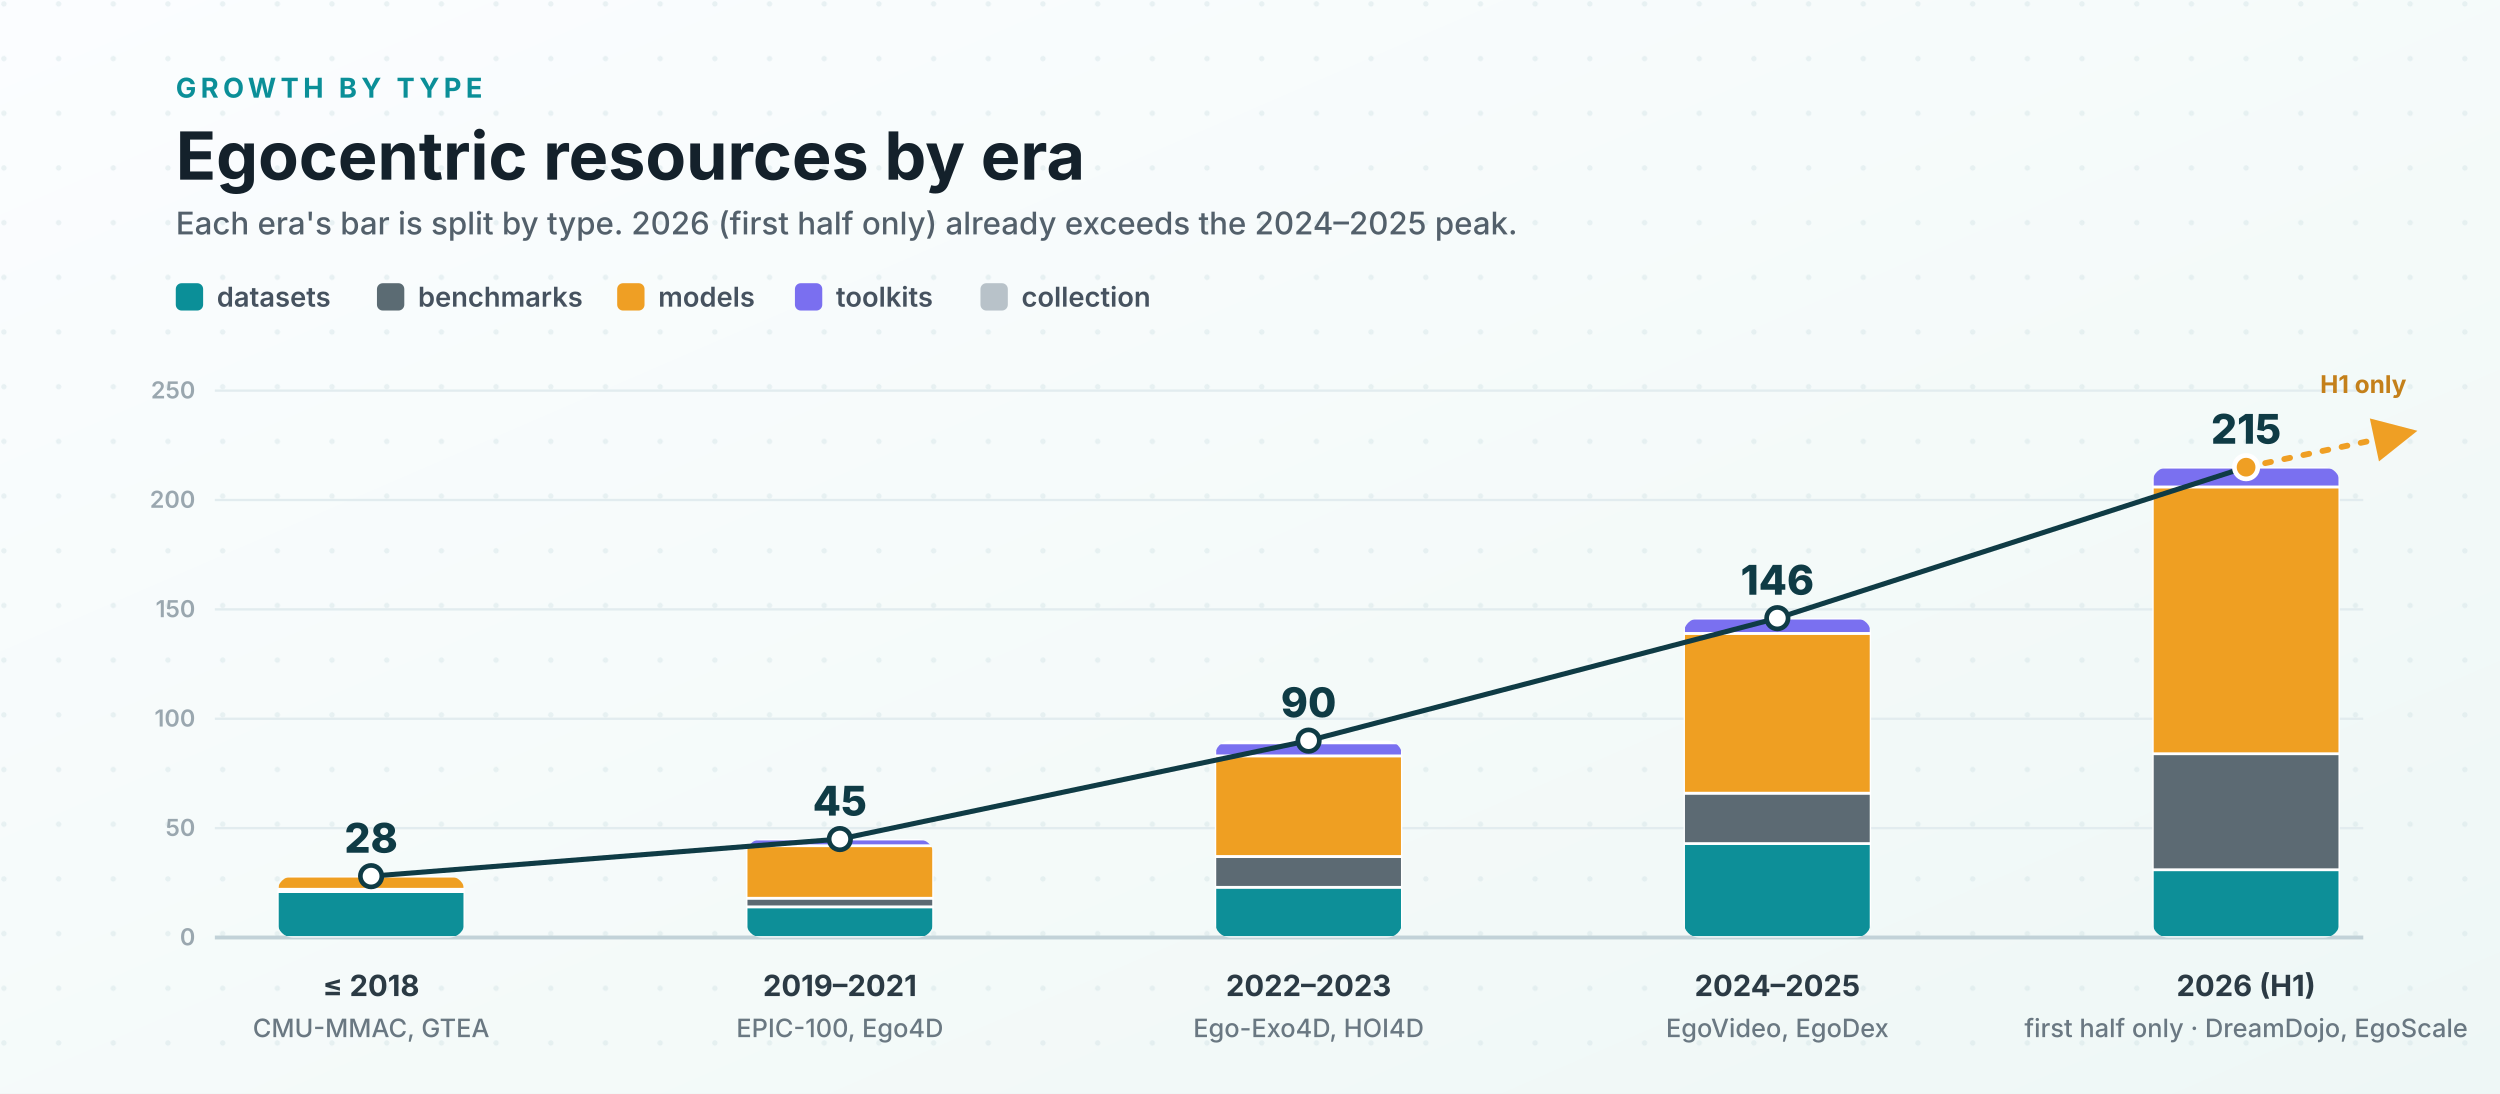
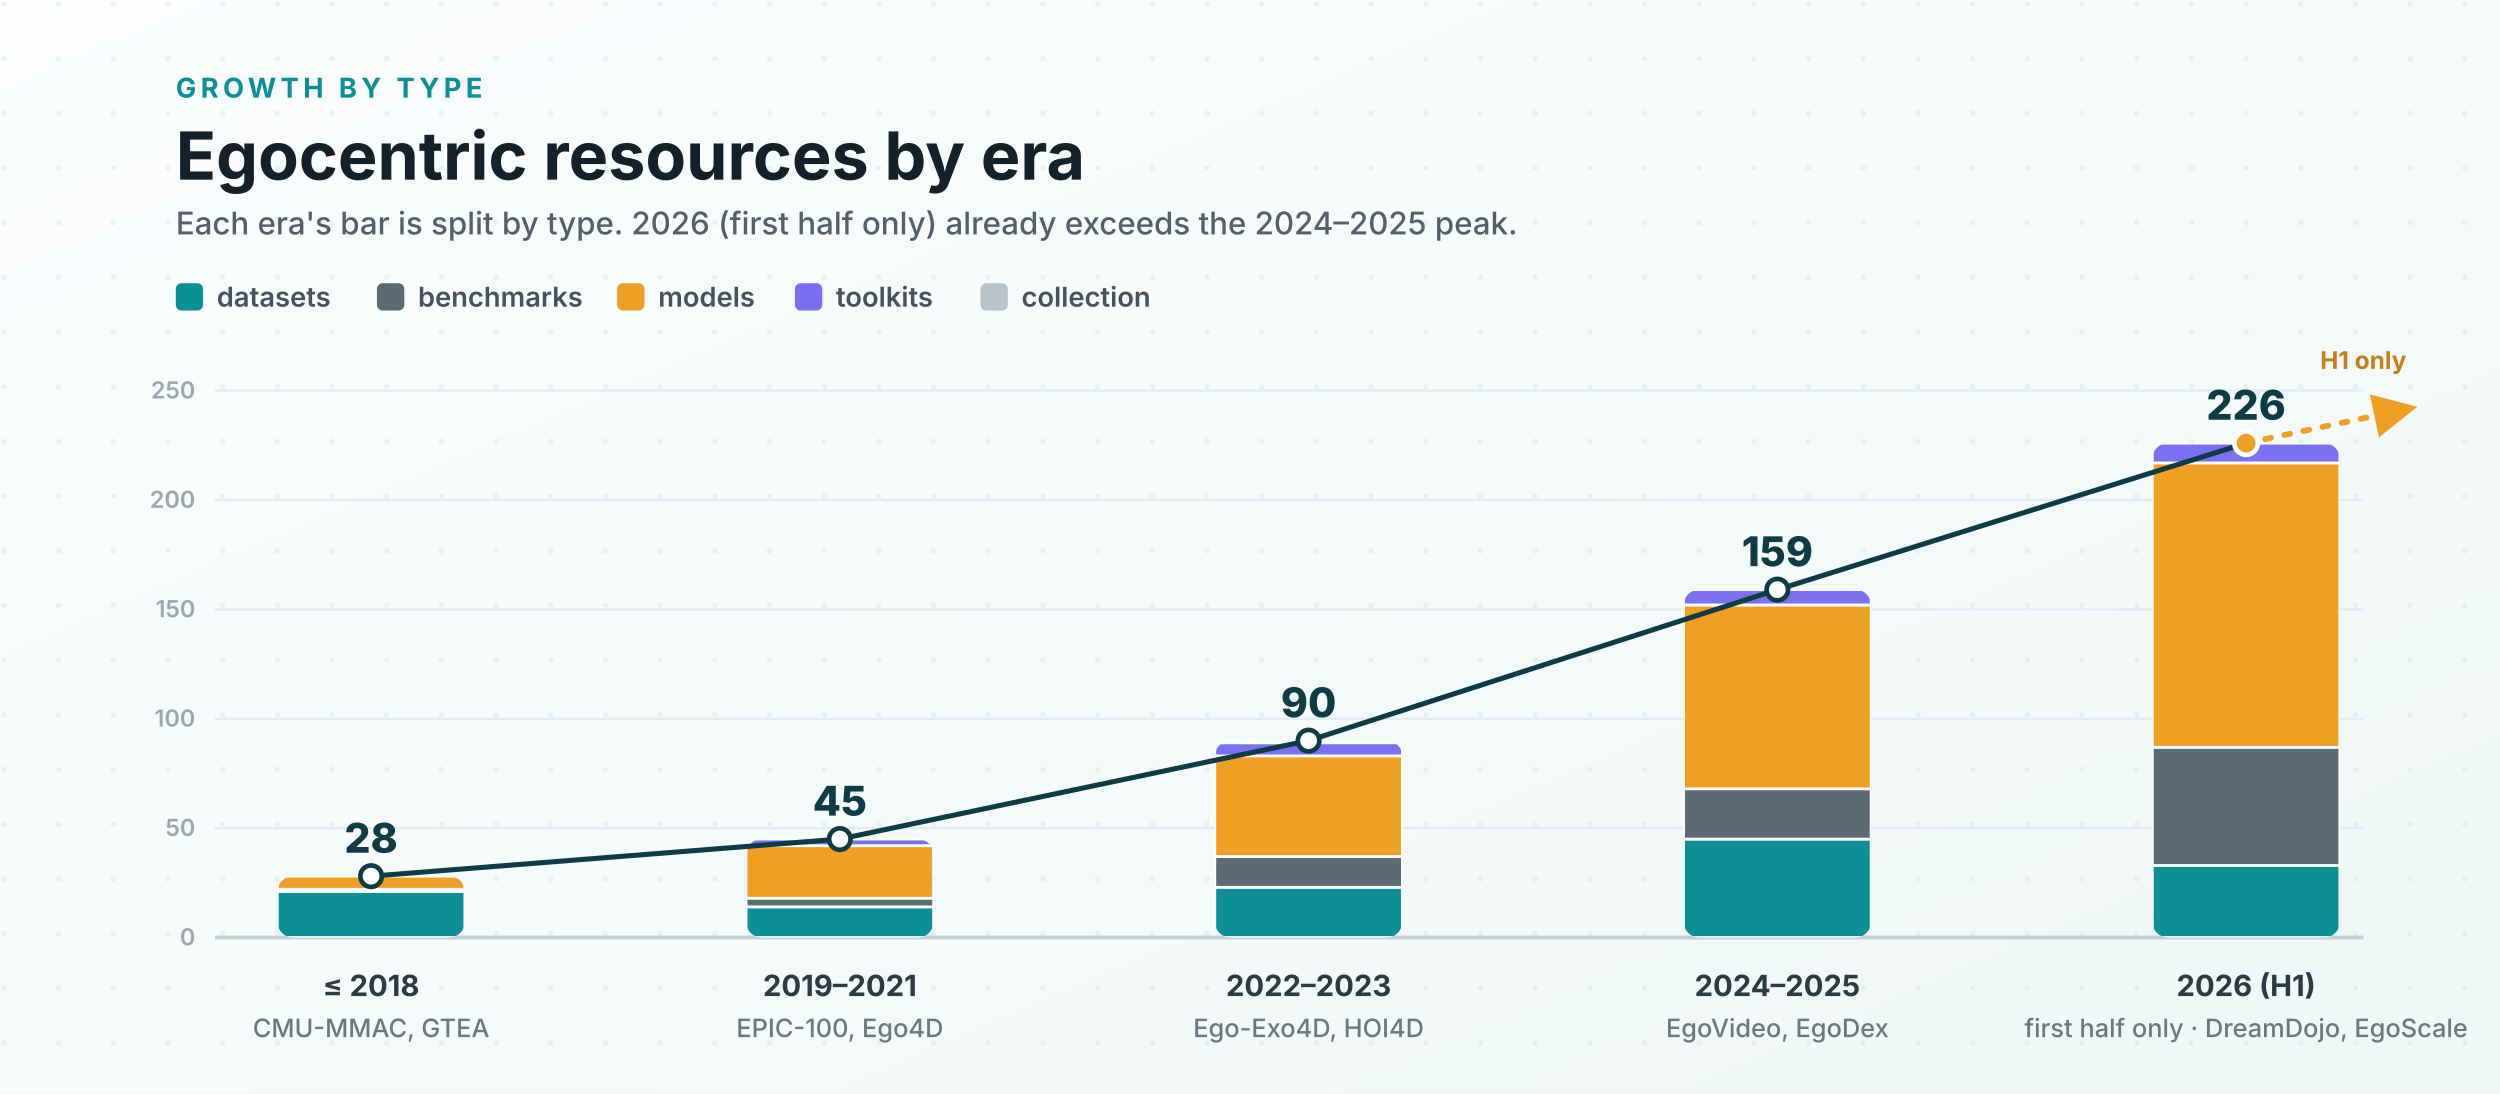
<svg xmlns="http://www.w3.org/2000/svg" viewBox="0 0 1280 560" role="img" aria-labelledby="title desc">
  <defs>
    <linearGradient id="bg" x1="0" x2="1" y1="0" y2="1">
      <stop offset="0" stop-color="#fbfdff" />
      <stop offset="0.6" stop-color="#f4faf9" />
      <stop offset="1" stop-color="#eef7f6" />
    </linearGradient>
    <pattern id="dots" width="28" height="28" patternUnits="userSpaceOnUse">
      <circle cx="2" cy="2" r="1.4" fill="#cfe0e4" opacity="0.4" />
    </pattern>
    <filter id="shadow" x="-14%" y="-14%" width="128%" height="140%">
      <feDropShadow dx="0" dy="6" stdDeviation="7" flood-color="#0f2a33" flood-opacity="0.12" />
    </filter>
    <marker id="up" viewBox="0 0 10 10" refX="6.5" refY="5" markerWidth="7.5" markerHeight="7.5" orient="auto-start-reverse">
      <path d="M0 0 L10 5 L0 10 z" fill="#ef9f24" />
    </marker>
    <clipPath id="c1">
      <rect x="142" y="448.6" width="96" height="31.4" rx="8" />
    </clipPath>
    <clipPath id="c2">
      <rect x="382" y="429.6" width="96" height="50.4" rx="8" />
    </clipPath>
    <clipPath id="c3">
      <rect x="622" y="379.2" width="96" height="100.8" rx="8" />
    </clipPath>
    <clipPath id="c4">
-       <rect x="862" y="316.5" width="96" height="163.5" rx="8" />
+       <rect x="862" y="301.9" width="96" height="178.1" rx="8" />
    </clipPath>
    <clipPath id="c5">
-       <rect x="1102" y="239.2" width="96" height="240.8" rx="8" />
+       <rect x="1102" y="226.9" width="96" height="253.1" rx="8" />
    </clipPath>
    <style>
      .ink { fill: #14212b; }
      .kicker { font: 700 14px system-ui, -apple-system, "Segoe UI", sans-serif; fill: #0b8f98; letter-spacing: .16em; }
      .title { font: 700 34px system-ui, -apple-system, "Segoe UI", sans-serif; }
      .subtitle { font: 500 16px system-ui, -apple-system, "Segoe UI", sans-serif; fill: #53606b; }
      .count { font: 800 21px system-ui, -apple-system, "Segoe UI", sans-serif; fill: #0f3b45; }
      .era { font: 700 15px system-ui, -apple-system, "Segoe UI", sans-serif; fill: #2b3a44; }
      .anchor { font: 500 13px system-ui, -apple-system, "Segoe UI", sans-serif; fill: #6a7882; }
      .grid { stroke: #e2ecef; stroke-width: 1.2; }
      .gridlabel { font: 600 12px system-ui, -apple-system, "Segoe UI", sans-serif; fill: #9aa7af; }
      .axis { stroke: #c2d2d8; stroke-width: 2; }
      .trend { stroke: #0f3b45; stroke-width: 2.6; fill: none; stroke-linejoin: round; stroke-linecap: round; }
      .proj { stroke: #ef9f24; stroke-width: 3; fill: none; stroke-dasharray: 3 7; stroke-linecap: round; }
      .note { font: 700 12.5px system-ui, -apple-system, "Segoe UI", sans-serif; fill: #c4801a; }
      .seg { stroke: #ffffff; stroke-width: 1.4; }
      .lg { font: 600 14px system-ui, -apple-system, "Segoe UI", sans-serif; fill: #46525f; }
    </style>
  </defs>
  <rect width="1280" height="560" fill="url(#bg)" />
  <rect width="1280" height="560" fill="url(#dots)" />
  <text class="kicker" x="90" y="50">GROWTH BY TYPE</text>
  <text class="title ink" x="90" y="92">Egocentric resources by era</text>
  <text class="subtitle" x="90" y="120">Each era's bar is split by type. 2026 (first half only) already exceeds the 2024–2025 peak.</text>
  <g>
    <rect x="90" y="145" width="14" height="14" rx="3" fill="#0b8f98" />
    <text class="lg" x="111" y="157">datasets</text>
    <rect x="193" y="145" width="14" height="14" rx="3" fill="#5b6b73" />
    <text class="lg" x="214" y="157">benchmarks</text>
    <rect x="316" y="145" width="14" height="14" rx="3" fill="#ef9f24" />
    <text class="lg" x="337" y="157">models</text>
    <rect x="407" y="145" width="14" height="14" rx="3" fill="#7a6ff0" />
    <text class="lg" x="428" y="157">toolkits</text>
    <rect x="502" y="145" width="14" height="14" rx="3" fill="#b8c2c9" />
    <text class="lg" x="523" y="157">collection</text>
  </g>
  <line class="grid" x1="110" y1="424" x2="1210" y2="424" />
  <text class="gridlabel" x="100" y="428" text-anchor="end">50</text>
  <line class="grid" x1="110" y1="368" x2="1210" y2="368" />
  <text class="gridlabel" x="100" y="372" text-anchor="end">100</text>
  <line class="grid" x1="110" y1="312" x2="1210" y2="312" />
  <text class="gridlabel" x="100" y="316" text-anchor="end">150</text>
  <line class="grid" x1="110" y1="256" x2="1210" y2="256" />
  <text class="gridlabel" x="100" y="260" text-anchor="end">200</text>
  <line class="grid" x1="110" y1="200" x2="1210" y2="200" />
  <text class="gridlabel" x="100" y="204" text-anchor="end">250</text>
  <text class="gridlabel" x="100" y="484" text-anchor="end">0</text>
  <line class="axis" x1="110" y1="480" x2="1210" y2="480" />
  <g clip-path="url(#c1)" filter="url(#shadow)">
    <rect class="seg" x="142" y="456.5" width="96" height="23.5" fill="#0b8f98" />
    <rect class="seg" x="142" y="455.4" width="96" height="1.1" fill="#5b6b73" />
    <rect class="seg" x="142" y="448.6" width="96" height="6.7" fill="#ef9f24" />
  </g>
  <g clip-path="url(#c2)" filter="url(#shadow)">
    <rect class="seg" x="382" y="464.3" width="96" height="15.7" fill="#0b8f98" />
    <rect class="seg" x="382" y="459.8" width="96" height="4.5" fill="#5b6b73" />
    <rect class="seg" x="382" y="433" width="96" height="26.9" fill="#ef9f24" />
    <rect class="seg" x="382" y="429.6" width="96" height="3.4" fill="#7a6ff0" />
  </g>
  <g clip-path="url(#c3)" filter="url(#shadow)">
    <rect class="seg" x="622" y="454.2" width="96" height="25.8" fill="#0b8f98" />
    <rect class="seg" x="622" y="438.6" width="96" height="15.7" fill="#5b6b73" />
    <rect class="seg" x="622" y="387" width="96" height="51.5" fill="#ef9f24" />
    <rect class="seg" x="622" y="380.3" width="96" height="6.7" fill="#7a6ff0" />
    <rect class="seg" x="622" y="379.2" width="96" height="1.1" fill="#b8c2c9" />
  </g>
  <g clip-path="url(#c4)" filter="url(#shadow)">
-     <rect class="seg" x="862" y="431.8" width="96" height="48.2" fill="#0b8f98" />
-     <rect class="seg" x="862" y="406.1" width="96" height="25.8" fill="#5b6b73" />
-     <rect class="seg" x="862" y="324.3" width="96" height="81.8" fill="#ef9f24" />
-     <rect class="seg" x="862" y="316.5" width="96" height="7.8" fill="#7a6ff0" />
+     <rect class="seg" x="862" y="429.6" width="96" height="50.4" fill="#0b8f98" />
+     <rect class="seg" x="862" y="403.8" width="96" height="25.8" fill="#5b6b73" />
+     <rect class="seg" x="862" y="309.8" width="96" height="94.1" fill="#ef9f24" />
+     <rect class="seg" x="862" y="301.9" width="96" height="7.8" fill="#7a6ff0" />
  </g>
  <g clip-path="url(#c5)" filter="url(#shadow)">
-     <rect class="seg" x="1102" y="445.3" width="96" height="34.7" fill="#0b8f98" />
-     <rect class="seg" x="1102" y="385.9" width="96" height="59.4" fill="#5b6b73" />
-     <rect class="seg" x="1102" y="249.3" width="96" height="136.6" fill="#ef9f24" />
-     <rect class="seg" x="1102" y="239.2" width="96" height="10.1" fill="#7a6ff0" />
+     <rect class="seg" x="1102" y="443" width="96" height="37" fill="#0b8f98" />
+     <rect class="seg" x="1102" y="382.6" width="96" height="60.5" fill="#5b6b73" />
+     <rect class="seg" x="1102" y="237" width="96" height="145.6" fill="#ef9f24" />
+     <rect class="seg" x="1102" y="226.9" width="96" height="10.1" fill="#7a6ff0" />
  </g>
-   <polyline class="trend" points="190,448.6 430,429.6 670,379.2 910,316.5 1150,239.2" />
-   <path class="proj" d="M1150 239.2 L1230 222.2" marker-end="url(#up)" />
-   <text class="note" x="1210" y="201.2" text-anchor="middle">H1 only</text>
+   <polyline class="trend" points="190,448.6 430,429.6 670,379.2 910,301.9 1150,226.9" />
+   <path class="proj" d="M1150 226.9 L1230 209.9" marker-end="url(#up)" />
+   <text class="note" x="1210" y="188.9" text-anchor="middle">H1 only</text>
  <g>
    <circle cx="190" cy="448.6" r="5.5" fill="#ffffff" stroke="#0f3b45" stroke-width="2.4" />
    <circle cx="430" cy="429.6" r="5.5" fill="#ffffff" stroke="#0f3b45" stroke-width="2.4" />
    <circle cx="670" cy="379.2" r="5.5" fill="#ffffff" stroke="#0f3b45" stroke-width="2.4" />
-     <circle cx="910" cy="316.5" r="5.5" fill="#ffffff" stroke="#0f3b45" stroke-width="2.4" />
-     <circle cx="1150" cy="239.2" r="6" fill="#ef9f24" stroke="#ffffff" stroke-width="2.4" />
+     <circle cx="910" cy="301.9" r="5.5" fill="#ffffff" stroke="#0f3b45" stroke-width="2.4" />
+     <circle cx="1150" cy="226.9" r="6" fill="#ef9f24" stroke="#ffffff" stroke-width="2.4" />
  </g>
  <text class="count" x="190" y="436.6" text-anchor="middle">28</text>
  <text class="count" x="430" y="417.6" text-anchor="middle">45</text>
  <text class="count" x="670" y="367.2" text-anchor="middle">90</text>
-   <text class="count" x="910" y="304.5" text-anchor="middle">146</text>
-   <text class="count" x="1150" y="227.2" text-anchor="middle">215</text>
+   <text class="count" x="910" y="289.9" text-anchor="middle">159</text>
+   <text class="count" x="1150" y="214.9" text-anchor="middle">226</text>
  <text class="era" x="190" y="510" text-anchor="middle">≤ 2018</text>
  <text class="anchor" x="190" y="531" text-anchor="middle">CMU-MMAC, GTEA</text>
  <text class="era" x="430" y="510" text-anchor="middle">2019–2021</text>
  <text class="anchor" x="430" y="531" text-anchor="middle">EPIC-100, Ego4D</text>
  <text class="era" x="670" y="510" text-anchor="middle">2022–2023</text>
  <text class="anchor" x="670" y="531" text-anchor="middle">Ego-Exo4D, HOI4D</text>
  <text class="era" x="910" y="510" text-anchor="middle">2024–2025</text>
  <text class="anchor" x="910" y="531" text-anchor="middle">EgoVideo, EgoDex</text>
  <text class="era" x="1150" y="510" text-anchor="middle">2026 (H1)</text>
  <text class="anchor" x="1150" y="531" text-anchor="middle">first half only · DreamDojo, EgoScale</text>
</svg>
